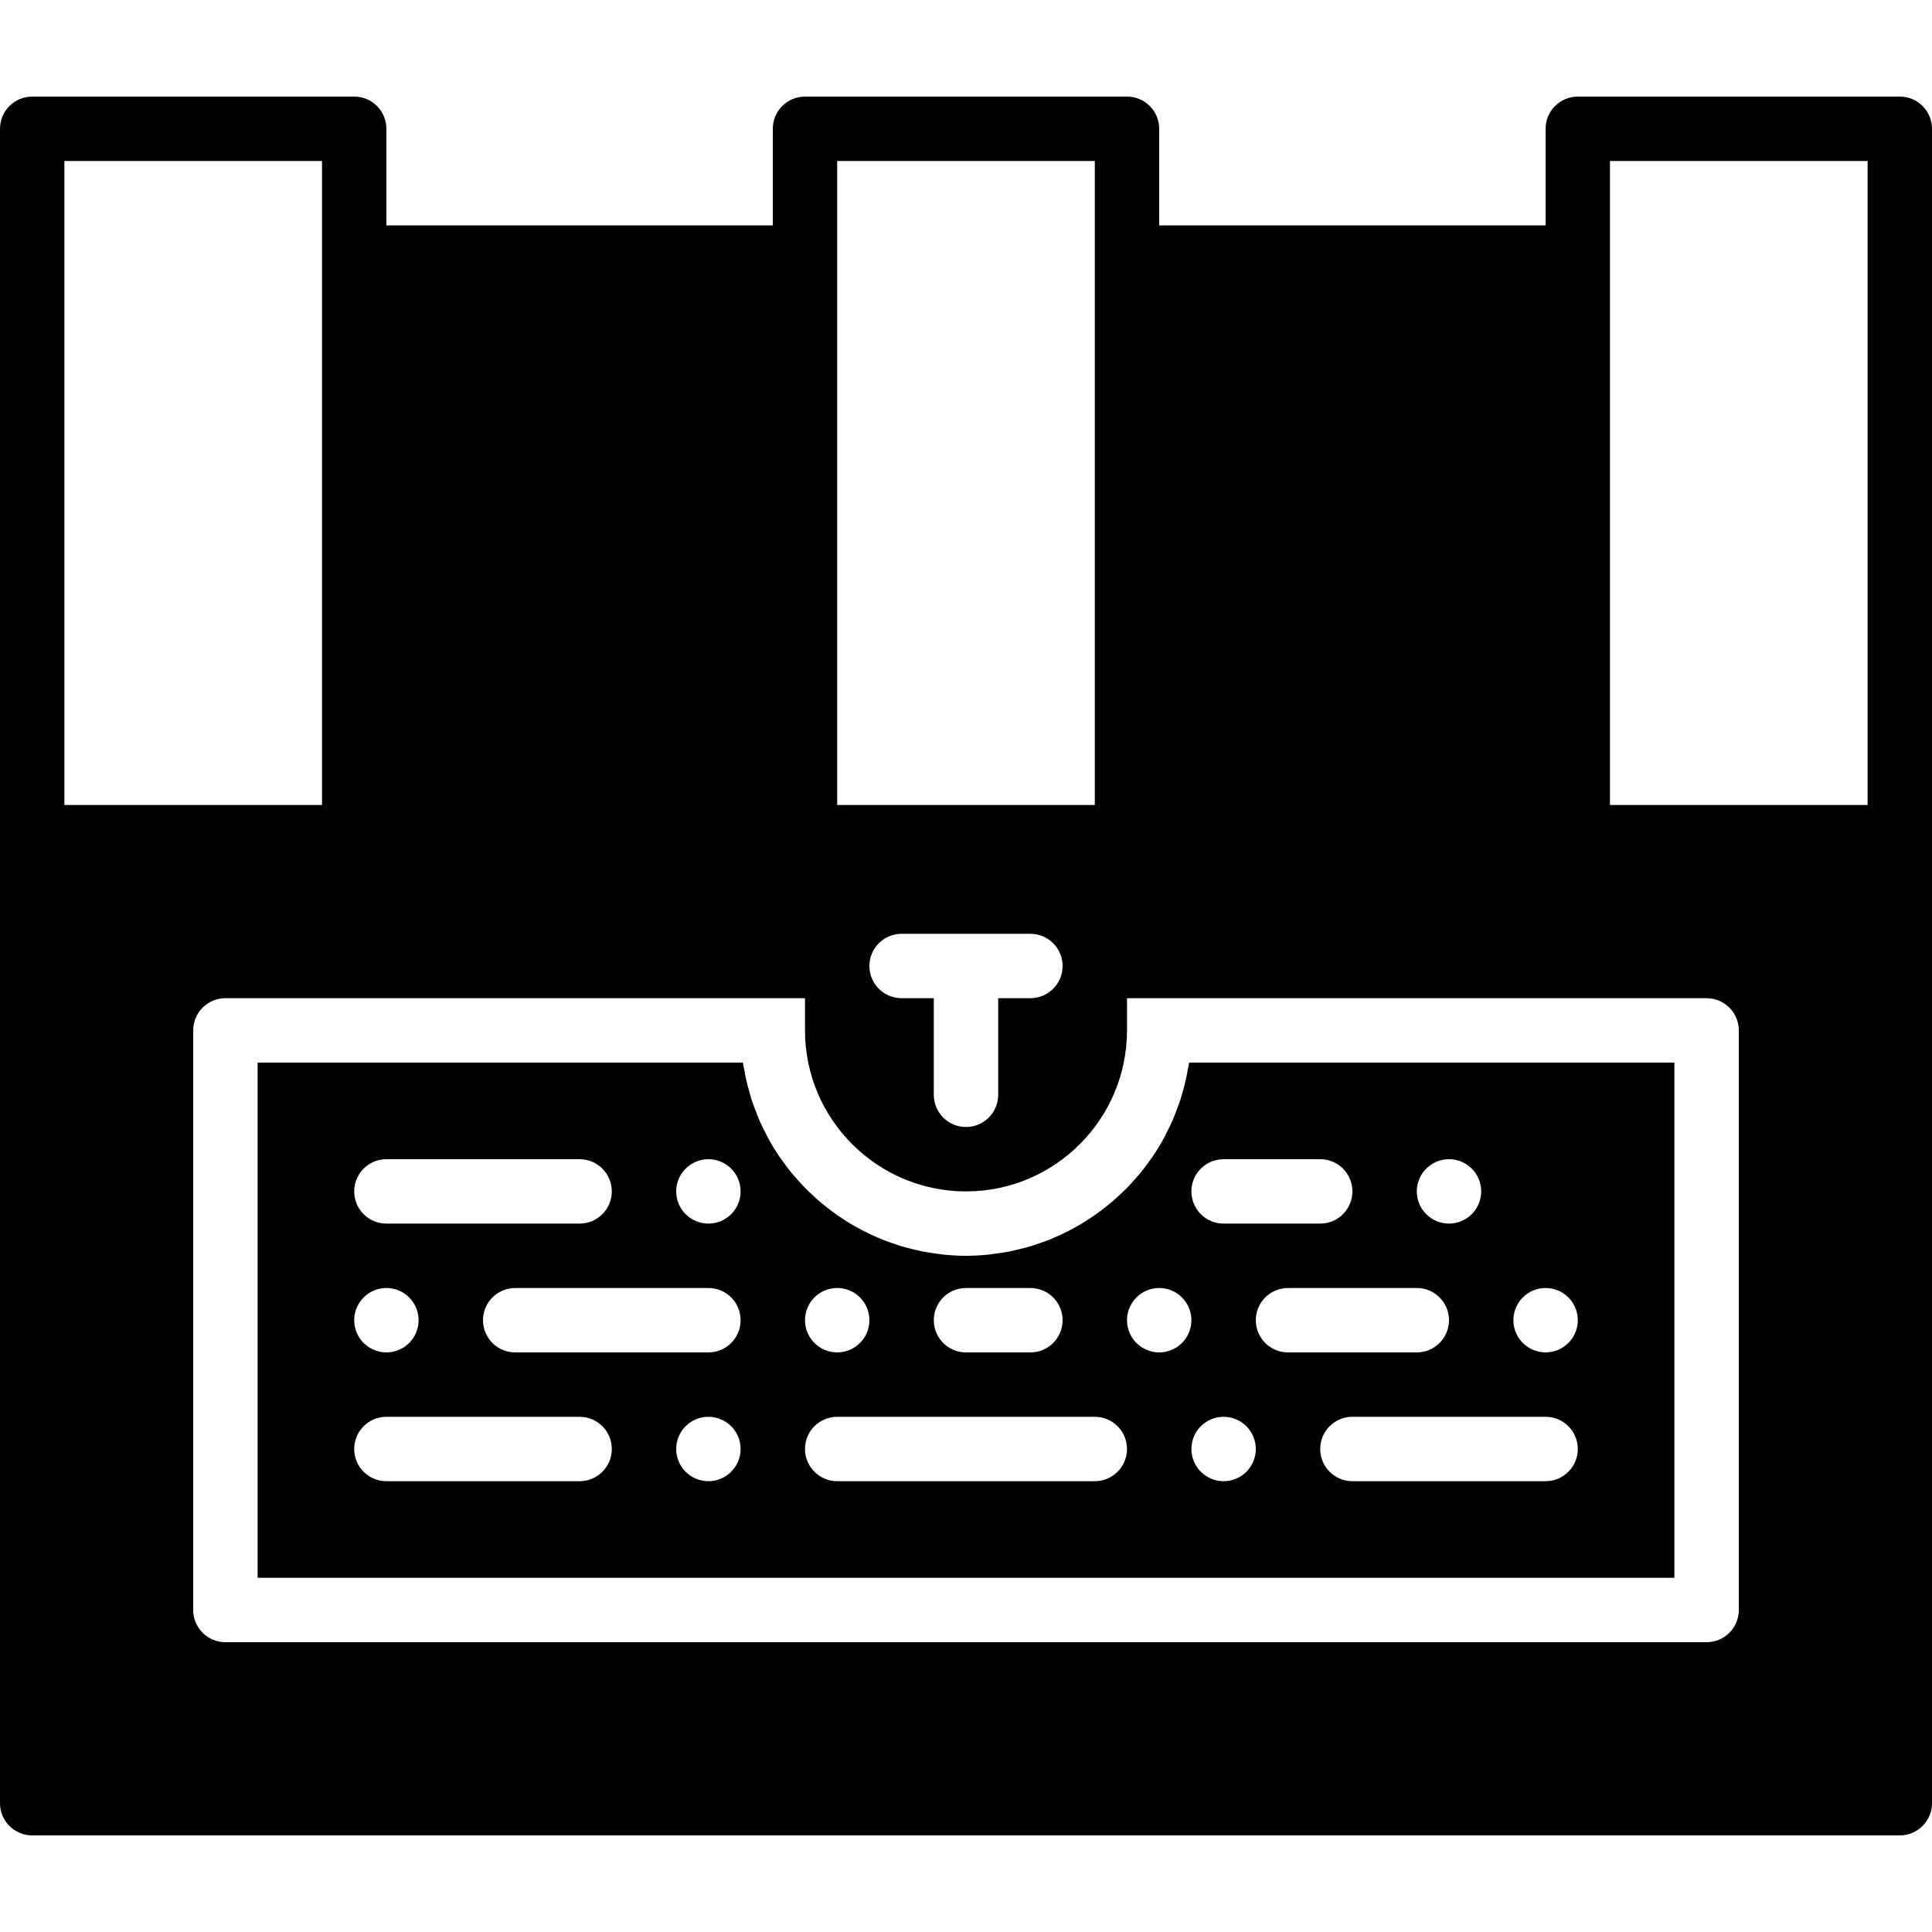
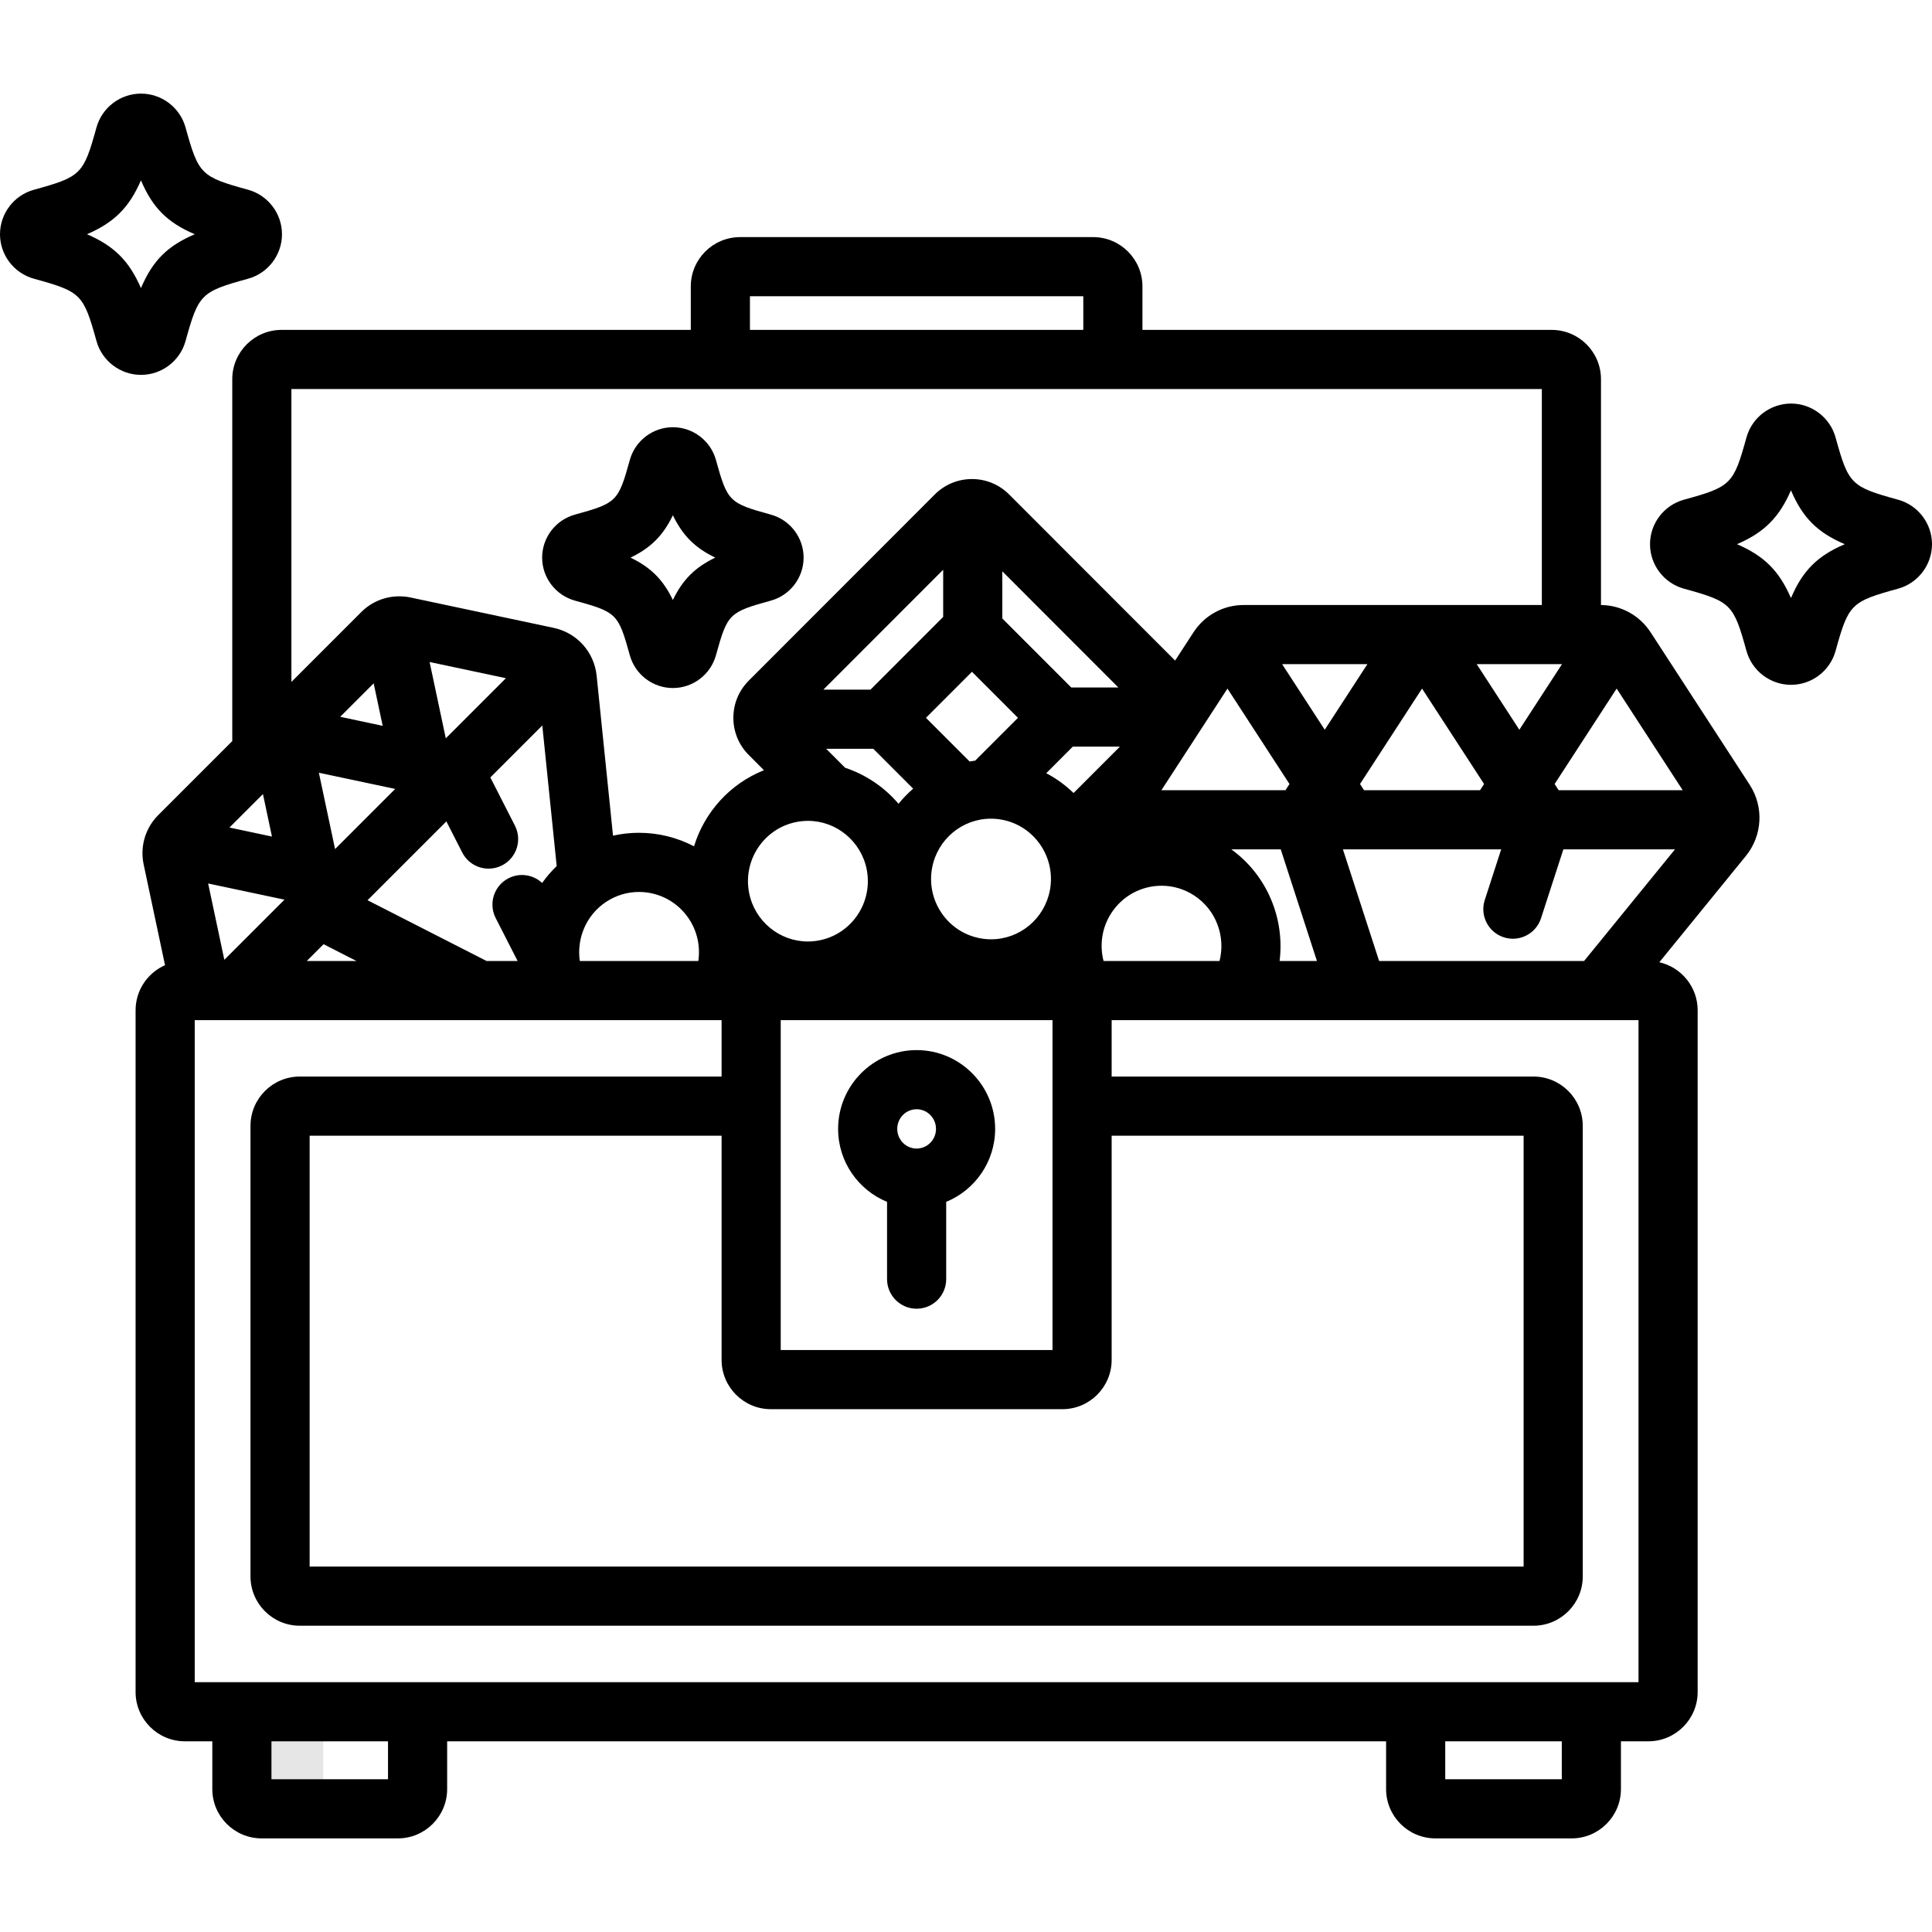
<svg xmlns="http://www.w3.org/2000/svg" viewBox="0 0 512 512" fill="currentColor">
-   <g>
-     <path d="M503.467,25.6h-85.333c-4.719,0-8.533,3.823-8.533,8.533v25.6H307.2v-25.6c0-4.71-3.814-8.533-8.533-8.533h-85.333c-4.719,0-8.533,3.823-8.533,8.533v25.6H102.4v-25.6c0-4.71-3.814-8.533-8.533-8.533H8.533C3.814,25.6,0,29.423,0,34.133v187.733v256c0,4.71,3.814,8.533,8.533,8.533h494.933c4.719,0,8.533-3.823,8.533-8.533v-256V34.133C512,29.423,508.186,25.6,503.467,25.6z M221.867,170.667v-51.2v-51.2v-25.6h68.267v25.6v51.2v51.2v42.667h-68.267V170.667z M238.933,264.533c-4.719,0-8.533-3.823-8.533-8.533s3.814-8.533,8.533-8.533h17.024c0.017,0,0.026-0.009,0.043-0.009s0.026,0.009,0.043,0.009h17.024c4.719,0,8.533,3.823,8.533,8.533s-3.814,8.533-8.533,8.533h-8.533v25.6c0,4.71-3.814,8.533-8.533,8.533s-8.533-3.823-8.533-8.533v-25.6H238.933z M17.067,42.667h68.267v25.6v51.2v51.2v42.667H17.067V42.667z M460.8,426.667c0,4.71-3.814,8.533-8.533,8.533H59.733c-4.719,0-8.533-3.823-8.533-8.533v-153.6c0-4.71,3.814-8.533,8.533-8.533h153.6v8.533c0,23.526,19.14,42.667,42.667,42.667c23.526,0,42.667-19.14,42.667-42.667v-8.533h153.6c4.719,0,8.533,3.823,8.533,8.533V426.667z M494.933,213.333h-68.267v-42.667v-51.2v-51.2v-25.6h68.267V213.333z" />
-     <path d="M314.752,283.546c-0.145,0.811-0.282,1.613-0.461,2.406c-0.239,1.092-0.529,2.167-0.828,3.234c-0.213,0.742-0.401,1.493-0.64,2.227c-0.367,1.126-0.785,2.219-1.22,3.319c-0.247,0.631-0.469,1.28-0.742,1.911c-0.546,1.271-1.161,2.5-1.792,3.721c-0.222,0.418-0.401,0.862-0.631,1.271c-0.888,1.63-1.852,3.209-2.884,4.736c-0.179,0.282-0.393,0.529-0.589,0.802c-0.862,1.237-1.749,2.449-2.705,3.618c-0.393,0.486-0.836,0.939-1.246,1.417c-0.794,0.913-1.587,1.818-2.432,2.671c-0.503,0.512-1.033,0.99-1.553,1.485c-0.811,0.768-1.63,1.536-2.483,2.261c-0.58,0.486-1.169,0.947-1.766,1.408c-0.853,0.674-1.715,1.323-2.603,1.946c-0.64,0.452-1.289,0.879-1.946,1.297c-0.896,0.58-1.801,1.135-2.731,1.664c-0.691,0.393-1.382,0.768-2.082,1.135c-0.947,0.495-1.92,0.956-2.893,1.399c-0.725,0.324-1.442,0.649-2.176,0.947c-1.015,0.41-2.048,0.777-3.089,1.126c-0.734,0.256-1.459,0.521-2.21,0.742c-1.101,0.324-2.219,0.589-3.337,0.862c-0.725,0.171-1.442,0.358-2.176,0.503c-1.254,0.247-2.526,0.418-3.806,0.589c-0.631,0.077-1.246,0.196-1.886,0.256c-1.92,0.188-3.874,0.299-5.845,0.299s-3.925-0.111-5.845-0.299c-0.64-0.06-1.254-0.179-1.886-0.256c-1.28-0.171-2.551-0.341-3.806-0.589c-0.734-0.145-1.451-0.333-2.167-0.503c-1.126-0.265-2.244-0.538-3.345-0.862c-0.751-0.222-1.476-0.486-2.21-0.742c-1.041-0.35-2.074-0.717-3.089-1.126c-0.734-0.299-1.451-0.623-2.176-0.947c-0.973-0.444-1.946-0.905-2.893-1.399c-0.7-0.367-1.391-0.742-2.082-1.135c-0.93-0.529-1.835-1.084-2.739-1.664c-0.649-0.418-1.297-0.845-1.937-1.289c-0.888-0.623-1.749-1.28-2.603-1.954c-0.597-0.461-1.186-0.922-1.766-1.408c-0.853-0.725-1.673-1.493-2.483-2.261c-0.521-0.495-1.05-0.973-1.553-1.485c-0.845-0.853-1.638-1.758-2.432-2.671c-0.41-0.478-0.853-0.93-1.246-1.417c-0.964-1.178-1.869-2.406-2.739-3.652c-0.179-0.265-0.375-0.503-0.555-0.759c-1.033-1.536-1.997-3.115-2.884-4.745c-0.23-0.41-0.41-0.853-0.631-1.271c-0.631-1.22-1.246-2.449-1.792-3.721c-0.273-0.631-0.495-1.28-0.742-1.911c-0.435-1.101-0.853-2.193-1.22-3.319c-0.239-0.734-0.427-1.476-0.64-2.219c-0.299-1.075-0.589-2.15-0.836-3.251c-0.171-0.785-0.307-1.587-0.452-2.389c-0.119-0.648-0.282-1.289-0.375-1.954H68.267v136.533h375.467V281.6H315.128C315.034,282.257,314.871,282.897,314.752,283.546z M102.4,307.2h51.2c4.719,0,8.533,3.823,8.533,8.533s-3.814,8.533-8.533,8.533h-51.2c-4.719,0-8.533-3.823-8.533-8.533S97.681,307.2,102.4,307.2z M102.4,341.333c4.71,0,8.533,3.823,8.533,8.533s-3.823,8.533-8.533,8.533c-4.71,0-8.533-3.823-8.533-8.533S97.69,341.333,102.4,341.333z M153.6,392.533h-51.2c-4.719,0-8.533-3.823-8.533-8.533c0-4.71,3.814-8.533,8.533-8.533h51.2c4.719,0,8.533,3.823,8.533,8.533C162.133,388.71,158.319,392.533,153.6,392.533z M187.733,392.533c-4.71,0-8.533-3.823-8.533-8.533c0-4.71,3.823-8.533,8.533-8.533s8.533,3.823,8.533,8.533C196.267,388.71,192.444,392.533,187.733,392.533z M187.733,358.4h-51.2c-4.719,0-8.533-3.823-8.533-8.533s3.814-8.533,8.533-8.533h51.2c4.719,0,8.533,3.823,8.533,8.533S192.452,358.4,187.733,358.4z M187.733,324.267c-4.71,0-8.533-3.823-8.533-8.533s3.823-8.533,8.533-8.533s8.533,3.823,8.533,8.533S192.444,324.267,187.733,324.267z M256,341.333h17.067c4.719,0,8.533,3.823,8.533,8.533s-3.814,8.533-8.533,8.533H256c-4.719,0-8.533-3.823-8.533-8.533S251.281,341.333,256,341.333z M221.867,341.333c4.71,0,8.533,3.823,8.533,8.533s-3.823,8.533-8.533,8.533c-4.71,0-8.533-3.823-8.533-8.533S217.156,341.333,221.867,341.333z M290.133,392.533h-68.267c-4.719,0-8.533-3.823-8.533-8.533c0-4.71,3.814-8.533,8.533-8.533h68.267c4.719,0,8.533,3.823,8.533,8.533C298.667,388.71,294.852,392.533,290.133,392.533z M324.267,392.533c-4.71,0-8.533-3.823-8.533-8.533c0-4.71,3.823-8.533,8.533-8.533S332.8,379.29,332.8,384C332.8,388.71,328.977,392.533,324.267,392.533z M409.6,392.533h-51.2c-4.719,0-8.533-3.823-8.533-8.533c0-4.71,3.814-8.533,8.533-8.533h51.2c4.719,0,8.533,3.823,8.533,8.533C418.133,388.71,414.319,392.533,409.6,392.533z M409.6,341.333c4.71,0,8.533,3.823,8.533,8.533s-3.823,8.533-8.533,8.533s-8.533-3.823-8.533-8.533S404.89,341.333,409.6,341.333z M384,307.2c4.71,0,8.533,3.823,8.533,8.533s-3.823,8.533-8.533,8.533s-8.533-3.823-8.533-8.533S379.29,307.2,384,307.2z M384,349.867c0,4.71-3.814,8.533-8.533,8.533h-34.133c-4.719,0-8.533-3.823-8.533-8.533s3.814-8.533,8.533-8.533h34.133C380.186,341.333,384,345.156,384,349.867z M324.267,307.2h25.6c4.719,0,8.533,3.823,8.533,8.533s-3.814,8.533-8.533,8.533h-25.6c-4.719,0-8.533-3.823-8.533-8.533S319.548,307.2,324.267,307.2z M307.2,358.4c-4.71,0-8.533-3.823-8.533-8.533s3.823-8.533,8.533-8.533s8.533,3.823,8.533,8.533S311.91,358.4,307.2,358.4z" />
-   </g>
+   <path d="M503.011,132.427c-12.504-3.44-13.125-4.057-16.571-16.513c-1.464-5.279-6.317-8.966-11.801-8.966c-5.488,0-10.34,3.689-11.802,8.968c-3.449,12.452-4.068,13.07-16.572,16.51c-5.296,1.459-8.995,6.307-8.995,11.791c0,5.48,3.697,10.329,8.996,11.791c12.503,3.44,13.123,4.057,16.571,16.509c1.463,5.281,6.316,8.968,11.802,8.968c5.483,0,10.335-3.686,11.802-8.97c3.446-12.452,4.066-13.069,16.577-16.51c5.288-1.461,8.982-6.308,8.982-11.789C512,138.735,508.305,133.887,503.011,132.427z M474.622,158.497c-3.107-7.191-7.102-11.18-14.303-14.28c7.201-3.099,11.196-7.09,14.303-14.281c3.087,7.261,7.013,11.196,14.26,14.282C481.634,147.303,477.707,151.239,474.622,158.497z" />
+   <path d="M65.742,50.285c-12.503-3.44-13.123-4.056-16.572-16.511c-1.464-5.279-6.316-8.966-11.8-8.966c-5.485,0-10.339,3.687-11.803,8.968C22.119,46.227,21.5,46.844,8.994,50.285C3.699,51.744,0,56.593,0,62.076c0,5.479,3.697,10.327,8.996,11.79c12.503,3.441,13.123,4.058,16.571,16.515c1.465,5.279,6.318,8.965,11.802,8.965c5.484,0,10.335-3.686,11.802-8.969c3.448-12.453,4.069-13.071,16.578-16.513c5.288-1.461,8.981-6.308,8.981-11.787C74.73,56.592,71.035,51.743,65.742,50.285z M37.353,76.358c-3.108-7.193-7.102-11.182-14.304-14.283c7.202-3.099,11.197-7.089,14.304-14.281c3.088,7.262,7.012,11.197,14.26,14.282C44.364,65.162,40.44,69.097,37.353,76.358z" />
+   <path d="M204.274,136.375c-11.081-3.049-11.489-3.456-14.544-14.491c-1.416-5.102-6.107-8.666-11.408-8.666c-5.302,0-9.993,3.564-11.41,8.669c-3.054,11.03-3.462,11.436-14.539,14.487c-5.122,1.409-8.7,6.097-8.7,11.401c0,5.302,3.576,9.989,8.698,11.4c11.079,3.05,11.487,3.455,14.542,14.491c1.416,5.104,6.109,8.67,11.409,8.67c5.301,0,9.992-3.565,11.409-8.673c3.054-11.032,3.463-11.437,14.548-14.487c5.114-1.411,8.685-6.098,8.685-11.399C212.965,142.472,209.392,137.783,204.274,136.375z M178.322,159.004c-2.576-5.362-5.868-8.656-11.231-11.229c5.362-2.574,8.655-5.866,11.231-11.229c2.576,5.362,5.868,8.655,11.229,11.229C184.189,150.348,180.897,153.641,178.322,159.004z" />
+   <path d="M242.915,278.287c-11.473,0-20.807,9.369-20.807,20.883c-0.001,8.732,5.373,16.219,12.97,19.333v20.483c0,4.328,3.509,7.837,7.837,7.837c4.328,0,7.837-3.509,7.837-7.837v-20.483c7.597-3.114,12.971-10.6,12.971-19.333C263.723,287.654,254.388,278.287,242.915,278.287z M242.915,304.379c-2.831,0-5.134-2.336-5.134-5.209c-0.001-2.872,2.303-5.21,5.134-5.21s5.135,2.337,5.135,5.21C248.049,302.042,245.745,304.379,242.915,304.379z" />
+   <path d="M463.669,207.941l-26.24-40.374c-2.922-4.49-7.83-7.183-13.152-7.229v-59.851c0-7.203-5.859-13.061-13.061-13.061H302.759V75.898c0-7.202-5.859-13.061-13.061-13.061H196.13c-7.203,0-13.061,5.859-13.061,13.061v11.528H74.614c-7.202,0-13.061,5.859-13.061,13.061v95.91l-19.62,19.62c-3.429,3.427-4.872,8.317-3.861,13.081l5.661,26.686c-4.588,2.028-7.801,6.616-7.801,11.946v180.672c0,7.202,5.859,13.061,13.061,13.061h7.271v12.667c0,7.202,5.859,13.061,13.061,13.061h36.114c7.202,0,13.061-5.859,13.061-13.061v-12.667h248.831v12.667c0,7.202,5.859,13.061,13.061,13.061h36.112c7.202,0,13.061-5.859,13.061-13.061v-12.667h7.271c7.203,0,13.061-5.859,13.061-13.061V267.731c0-6.203-4.35-11.399-10.157-12.725l22.92-28.148C467.085,221.422,467.49,213.82,463.669,207.941z M413.943,176.008l-11.301,17.384l-11.299-17.384H413.943z M326.316,225.089h13.094l9.59,29.58h-9.891C340.496,243.508,335.873,232.025,326.316,225.089z M204.29,373.449h77.249c7.203,0,13.061-5.859,13.061-13.061V300.97h109.173v114.191H82.056V300.97h109.172v59.417C191.229,367.59,197.088,373.449,204.29,373.449z M278.926,270.343v87.433h-72.025v-87.433H278.926z M223.963,203.46l-5.024-5.028h12.489l10.569,10.576c-1.403,1.218-2.705,2.554-3.879,4.005C234.379,208.621,229.48,205.294,223.963,203.46z M247.021,229.973c1.417-7.541,7.971-13.014,15.583-13.014c0.986,0,1.984,0.094,2.965,0.28c8.614,1.633,14.296,10.01,12.666,18.674c-1.416,7.539-7.968,13.011-15.577,13.011c-0.987,0-1.986-0.094-2.972-0.282C251.073,247.01,245.391,238.636,247.021,229.973z M277.265,204.906l6.994-7c0.016-0.016,0.028-0.032,0.043-0.048h12.494l-12.292,12.302C282.372,208.092,279.943,206.316,277.265,204.906z M283.889,182.185v-0.001l-18.265-18.279v-12.498l30.754,30.779H283.889z M269.772,190.23l-11.335,11.342c-0.498,0.066-0.993,0.141-1.484,0.231l-11.564-11.573l12.191-12.201L269.772,190.23z M249.951,163.495c-0.022,0.022-0.046,0.04-0.068,0.062l-18.971,18.987c-0.069,0.069-0.127,0.145-0.194,0.215h-12.511l31.744-31.77V163.495z M229.677,230.362c1.733,8.642-3.848,17.087-12.441,18.824c-1.043,0.211-2.103,0.318-3.154,0.318c-7.52,0-14.059-5.394-15.548-12.827c-1.734-8.642,3.847-17.086,12.443-18.823c1.044-0.211,2.104-0.318,3.155-0.318C221.649,217.536,228.187,222.93,229.677,230.362z M294.458,242.055c2.941-4.587,7.943-7.326,13.379-7.326c3.03,0,5.99,0.877,8.56,2.537c5.904,3.813,8.441,10.916,6.794,17.404h-30.74C291.388,250.512,291.966,245.944,294.458,242.055z M307.782,209.415l17.506-26.933l16.439,25.291l-1.067,1.643H307.782z M339.774,176.008h22.598l-11.3,17.385L339.774,176.008z M376.858,182.48l16.438,25.292l-1.069,1.645h-30.74l-1.069-1.644L376.858,182.48z M198.743,78.511h88.343v8.916h-88.343V78.511z M77.224,103.1h0.002h331.378v57.234h-79.028c-5.377,0-10.346,2.705-13.29,7.236l-4.868,7.49l-43.989-44.023c-2.629-2.633-6.126-4.083-9.848-4.083c-3.723,0-7.221,1.449-9.851,4.081l-49.307,49.348c-2.627,2.631-4.073,6.127-4.073,9.845c0,3.723,1.448,7.221,4.075,9.848l4.035,4.039c-9.037,3.596-15.772,11.138-18.535,20.165c-4.435-2.314-9.42-3.581-14.596-3.581c-2.328,0-4.63,0.257-6.872,0.76l-4.342-42.392c-0.644-6.275-5.223-11.37-11.396-12.678l-37.903-8.044c-0.98-0.207-1.982-0.312-2.982-0.312c-3.82,0-7.406,1.483-10.096,4.174l-18.515,18.514V103.1z M185.061,254.67h-31.408c-0.857-5.943,1.648-12.132,6.957-15.654c2.605-1.727,5.619-2.64,8.72-2.64c5.358,0,10.318,2.678,13.27,7.162C184.845,246.948,185.61,250.912,185.061,254.67z M131.358,243.285l5.811,11.384h-8.222L97.402,238.57l20.89-20.89l4.208,8.244c1.385,2.715,4.135,4.276,6.986,4.276c1.198,0,2.416-0.276,3.556-0.858c3.855-1.968,5.385-6.687,3.418-10.542l-6.517-12.77l13.771-13.771l3.816,37.255c-1.44,1.383-2.725,2.883-3.855,4.477c-2.343-2.181-5.883-2.789-8.898-1.25C130.92,234.709,129.391,239.43,131.358,243.285z M88.796,225.011l-4.292-20.227l20.227,4.29L88.796,225.011z M94.468,254.67H81.304l4.448-4.448L94.468,254.67z M90.156,189.96l8.87-8.87l2.389,11.259L90.156,189.96z M113.85,175.439l20.226,4.291l-15.936,15.936L113.85,175.439z M69.681,210.436l2.389,11.258l-11.259-2.389L69.681,210.436z M75.387,238.42l-15.935,15.936l-4.291-20.225L75.387,238.42z M102.827,471.52h-0.001H71.938v-10.055h30.889V471.52z M413.891,471.52h-30.887v-10.055h30.887V471.52z M434.224,445.791H51.605V270.343h139.623v14.954H79.444c-7.202,0-13.061,5.859-13.061,13.061v119.415c0,7.202,5.859,13.061,13.061,13.061h326.942c7.202,0,13.061-5.859,13.061-13.061V298.358c0-7.203-5.859-13.061-13.061-13.061H294.6v-14.954h139.624V445.791z M419.803,254.67h-54.325l-9.59-29.58h41.941l-4.354,13.429c-1.334,4.117,0.922,8.537,5.037,9.871c0.802,0.26,1.619,0.385,2.419,0.385c3.305,0,6.378-2.108,7.453-5.422l5.921-18.263h29.582L419.803,254.67z M413.059,209.415l-1.068-1.644l16.438-25.292l17.505,26.935H413.059z" />
+   <path opacity="0.1" d="M85.682,474.132v-20.504h-21.58v20.504c0,2.873,2.351,5.224,5.224,5.224h21.58C88.033,479.356,85.682,477.005,85.682,474.132z" />
</svg>
